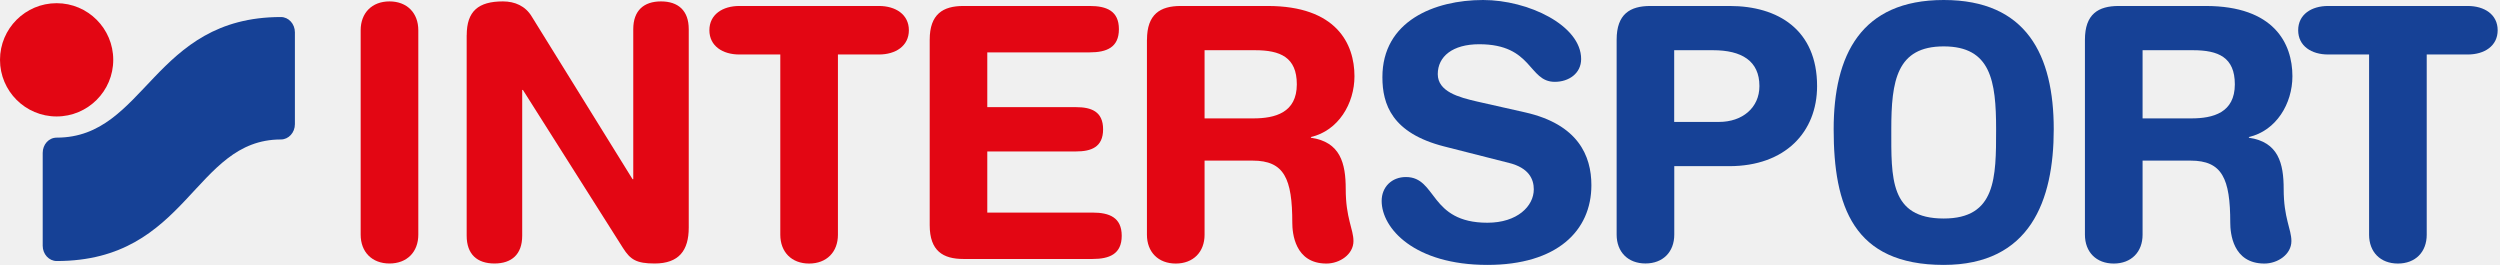
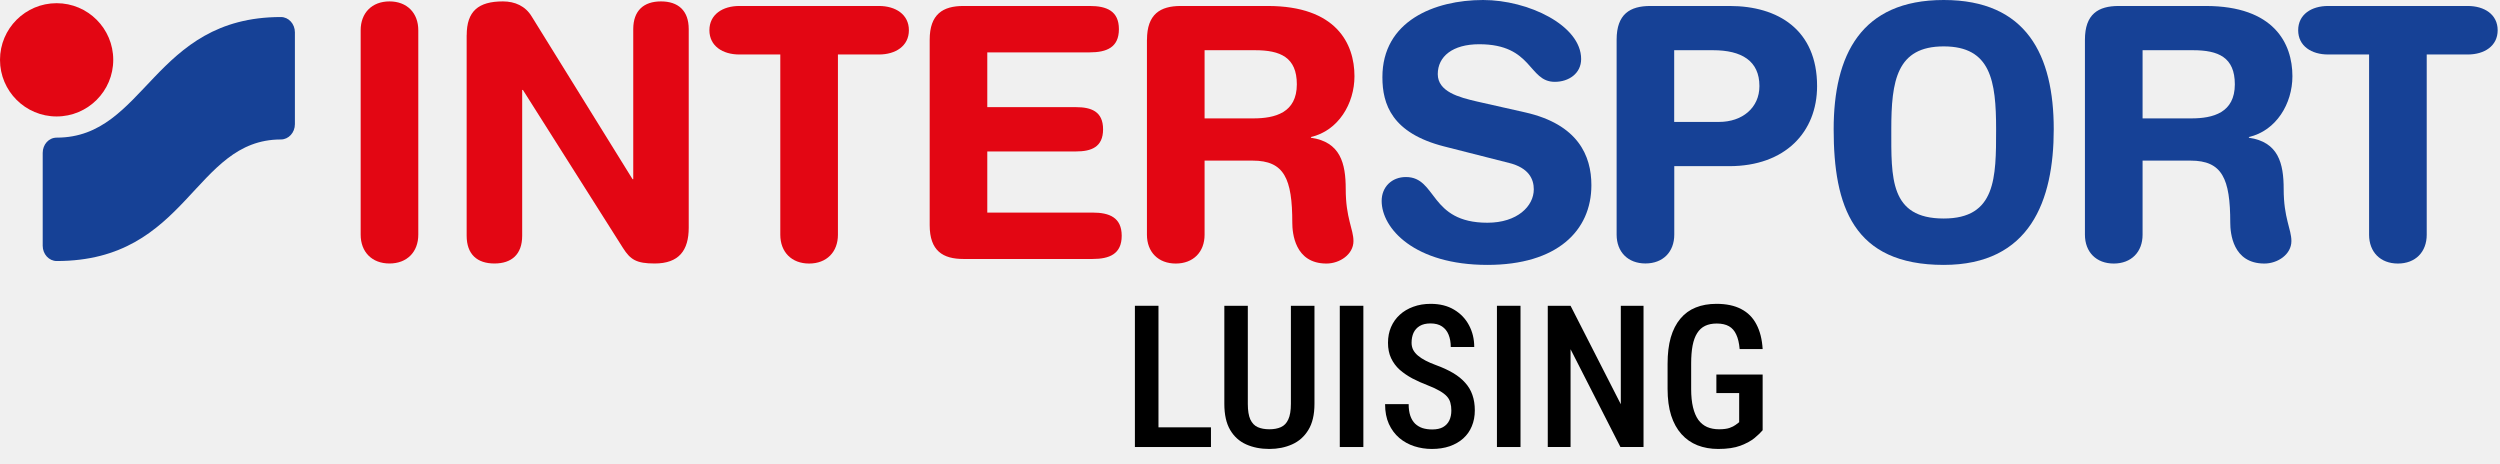
- <svg xmlns="http://www.w3.org/2000/svg" width="151" height="16" viewBox="0 0 151 16" fill="none">
-   <path d="M21.784 1.826C21.784 0.785 22.464 0.085 23.525 0.085C24.586 0.085 25.266 0.785 25.266 1.826V14.175C25.266 15.215 24.586 15.915 23.525 15.915C22.464 15.915 21.784 15.215 21.784 14.175V1.826Z" fill="#E30613" />
-   <path d="M28.19 2.123C28.19 0.679 28.89 0.085 30.376 0.085C31.098 0.085 31.735 0.361 32.117 0.998L38.206 10.823H38.249V1.762C38.249 0.637 38.886 0.085 39.923 0.085C40.963 0.085 41.6 0.637 41.6 1.762V13.75C41.6 15.13 41.006 15.915 39.541 15.915C38.437 15.915 38.076 15.682 37.63 14.981L31.583 5.432H31.541V14.238C31.541 15.363 30.904 15.915 29.864 15.915C28.824 15.915 28.187 15.363 28.187 14.238V2.123H28.19Z" fill="#E30613" />
-   <path d="M47.132 3.291H44.651C43.654 3.291 42.847 2.781 42.847 1.826C42.847 0.871 43.654 0.361 44.651 0.361H53.092C54.09 0.361 54.896 0.871 54.896 1.826C54.896 2.781 54.09 3.291 53.092 3.291H50.611V14.178C50.611 15.218 49.932 15.918 48.87 15.918C47.809 15.918 47.13 15.218 47.13 14.178V3.291H47.132Z" fill="#E30613" />
-   <path d="M56.154 2.399C56.154 0.85 56.96 0.361 58.189 0.361H65.82C66.839 0.361 67.582 0.659 67.582 1.762C67.582 2.866 66.842 3.163 65.82 3.163H59.632V6.472H64.992C65.905 6.472 66.627 6.727 66.627 7.809C66.627 8.892 65.905 9.147 64.992 9.147H59.632V12.84H65.99C67.009 12.84 67.752 13.137 67.752 14.241C67.752 15.345 67.009 15.642 65.99 15.642H58.189C56.958 15.642 56.154 15.154 56.154 13.604V2.399Z" fill="#E30613" />
-   <path d="M69.278 2.399C69.278 0.85 70.084 0.361 71.315 0.361H76.569C80.708 0.361 81.81 2.633 81.81 4.604C81.81 6.26 80.833 7.894 79.18 8.276V8.319C80.963 8.574 81.282 9.868 81.282 11.418C81.282 13.18 81.749 13.835 81.749 14.56C81.749 15.366 80.921 15.918 80.114 15.918C78.204 15.918 78.055 14.071 78.055 13.456C78.055 10.781 77.567 9.701 75.656 9.701H72.756V14.178C72.756 15.218 72.077 15.918 71.016 15.918C69.954 15.918 69.275 15.218 69.275 14.178V2.399H69.278ZM72.756 7.151H75.696C77.012 7.151 78.328 6.812 78.328 5.092C78.328 3.458 77.331 3.033 75.802 3.033H72.756V7.151Z" fill="#E30613" />
-   <path d="M125.93 2.399C125.93 0.85 126.737 0.361 127.968 0.361H133.222C137.359 0.361 138.462 2.633 138.462 4.604C138.462 6.26 137.486 7.894 135.833 8.276V8.319C137.616 8.574 137.934 9.868 137.934 11.418C137.934 13.18 138.401 13.835 138.401 14.56C138.401 15.366 137.574 15.918 136.767 15.918C134.856 15.918 134.708 14.071 134.708 13.456C134.708 10.781 134.22 9.701 132.309 9.701H129.412V14.178C129.412 15.218 128.732 15.918 127.671 15.918C126.61 15.918 125.93 15.218 125.93 14.178V2.399ZM129.412 7.151H132.352C133.668 7.151 134.984 6.812 134.984 5.092C134.984 3.458 133.986 3.033 132.458 3.033H129.412V7.151Z" fill="#164196" />
-   <path d="M92.129 6.79C95.31 7.512 96.12 9.401 96.12 11.184C96.12 13.944 94.039 16 89.839 16C85.426 16 83.452 13.792 83.452 12.137C83.452 11.288 84.068 10.693 84.917 10.693C86.806 10.693 86.318 13.453 89.839 13.453C91.643 13.453 92.641 12.455 92.641 11.436C92.641 10.821 92.344 10.141 91.155 9.844L87.231 8.846C84.07 8.04 83.497 6.299 83.497 4.665C83.492 1.274 86.634 0 89.582 0C92.299 0 95.501 1.528 95.501 3.564C95.501 4.434 94.758 4.943 93.909 4.943C92.296 4.943 92.593 2.672 89.345 2.672C87.732 2.672 86.841 3.415 86.841 4.476C86.841 5.538 88.114 5.877 89.215 6.132L92.129 6.79Z" fill="#164196" />
-   <path d="M97.645 2.399C97.645 0.85 98.452 0.361 99.683 0.361H104.47C107.399 0.361 109.752 1.805 109.752 5.198C109.752 7.979 107.821 10.036 104.448 10.036H101.126V14.172C101.126 15.212 100.447 15.913 99.386 15.913C98.324 15.913 97.645 15.212 97.645 14.172V2.399ZM101.124 7.364H103.83C105.231 7.364 106.269 6.515 106.269 5.198C106.269 3.67 105.186 3.033 103.467 3.033H101.121V7.364H101.124Z" fill="#164196" />
-   <path d="M117.4 0C122.409 0 124.046 3.333 124.046 7.809C124.046 12.115 122.622 16 117.4 16C111.926 16 110.753 12.437 110.753 7.809C110.753 3.333 112.393 0 117.4 0ZM117.4 13.198C120.56 13.198 120.565 10.738 120.565 7.809C120.565 4.88 120.244 2.802 117.4 2.802C114.555 2.802 114.234 4.882 114.234 7.809C114.234 10.738 114.131 13.198 117.4 13.198Z" fill="#164196" />
-   <path d="M143.095 3.291H140.614C139.617 3.291 138.81 2.781 138.81 1.826C138.81 0.871 139.617 0.361 140.614 0.361H149.055C150.053 0.361 150.859 0.871 150.859 1.826C150.859 2.781 150.053 3.291 149.055 3.291H146.574V14.178C146.574 15.218 145.895 15.918 144.833 15.918C143.772 15.918 143.093 15.218 143.093 14.178V3.291H143.095Z" fill="#164196" />
-   <path d="M0 3.614C0 1.724 1.531 0.193 3.42 0.193C5.309 0.193 6.84 1.724 6.84 3.614C6.84 5.503 5.309 7.034 3.42 7.034C1.531 7.034 0 5.503 0 3.614Z" fill="#E30613" />
-   <path d="M3.426 15.766C2.959 15.766 2.579 15.352 2.579 14.843V9.236C2.579 8.727 2.945 8.313 3.426 8.313C8.807 8.313 9.234 1.029 16.966 1.029C17.433 1.029 17.812 1.443 17.812 1.953V7.501C17.812 8.01 17.433 8.424 16.966 8.424C11.694 8.424 11.364 15.766 3.426 15.766Z" fill="#164196" />
+ <svg xmlns="http://www.w3.org/2000/svg" width="151" height="28" viewBox="0 0 151 28" fill="none">
+   <g clip-path="url(#clip0_232_528)">
+     <g clip-path="url(#clip1_232_528)">
+       <path d="M21.784 1.826C21.784 0.785 22.463 0.085 23.525 0.085C24.586 0.085 25.265 0.785 25.265 1.826V14.175C25.265 15.215 24.586 15.915 23.525 15.915C22.463 15.915 21.784 15.215 21.784 14.175V1.826Z" fill="#E30613" />
+       <path d="M28.189 2.123C28.189 0.679 28.89 0.085 30.376 0.085C31.097 0.085 31.734 0.361 32.116 0.998L38.206 10.823H38.248V1.762C38.248 0.637 38.885 0.085 39.922 0.085C40.963 0.085 41.599 0.637 41.599 1.762V13.75C41.599 15.13 41.005 15.915 39.54 15.915C38.437 15.915 38.076 15.682 37.63 14.981L31.583 5.432H31.54V14.238C31.54 15.363 30.904 15.915 29.863 15.915C28.823 15.915 28.186 15.363 28.186 14.238V2.123H28.189Z" fill="#E30613" />
+       <path d="M47.133 3.291H44.652C43.654 3.291 42.848 2.781 42.848 1.826C42.848 0.871 43.654 0.361 44.652 0.361H53.092C54.09 0.361 54.897 0.871 54.897 1.826C54.897 2.781 54.09 3.291 53.092 3.291H50.611V14.178C50.611 15.218 49.932 15.918 48.871 15.918C47.809 15.918 47.13 15.218 47.13 14.178V3.291H47.133Z" fill="#E30613" />
+       <path d="M56.153 2.399C56.153 0.85 56.96 0.361 58.188 0.361H65.82C66.838 0.361 67.582 0.659 67.582 1.762C67.582 2.866 66.841 3.163 65.82 3.163H59.632V6.472H64.992C65.905 6.472 66.626 6.727 66.626 7.809C66.626 8.892 65.905 9.147 64.992 9.147H59.632V12.84H65.99C67.008 12.84 67.751 13.137 67.751 14.241C67.751 15.345 67.008 15.642 65.99 15.642H58.188C56.957 15.642 56.153 15.154 56.153 13.604V2.399Z" fill="#E30613" />
+       <path d="M69.278 2.399C69.278 0.85 70.085 0.361 71.316 0.361H76.57C80.709 0.361 81.81 2.633 81.81 4.604C81.81 6.26 80.834 7.894 79.181 8.276V8.319C80.964 8.574 81.282 9.868 81.282 11.418C81.282 13.18 81.749 13.835 81.749 14.56C81.749 15.366 80.921 15.918 80.115 15.918C78.204 15.918 78.055 14.071 78.055 13.456C78.055 10.781 77.567 9.701 75.657 9.701H72.757V14.178C72.757 15.218 72.077 15.918 71.016 15.918C69.955 15.918 69.275 15.218 69.275 14.178V2.399H69.278ZM72.757 7.151H75.697C77.013 7.151 78.329 6.812 78.329 5.092C78.329 3.458 77.331 3.033 75.803 3.033H72.757V7.151Z" fill="#E30613" />
+       <path d="M125.93 2.399C125.93 0.85 126.737 0.361 127.968 0.361H133.222C137.359 0.361 138.462 2.633 138.462 4.604C138.462 6.26 137.486 7.894 135.833 8.276V8.319C137.616 8.574 137.934 9.868 137.934 11.418C137.934 13.18 138.401 13.835 138.401 14.56C138.401 15.366 137.574 15.918 136.767 15.918C134.856 15.918 134.708 14.071 134.708 13.456C134.708 10.781 134.22 9.701 132.309 9.701H129.412V14.178C129.412 15.218 128.732 15.918 127.671 15.918C126.61 15.918 125.93 15.218 125.93 14.178V2.399ZM129.412 7.151H132.352C133.668 7.151 134.984 6.812 134.984 5.092C134.984 3.458 133.986 3.033 132.458 3.033H129.412V7.151Z" fill="#164196" />
+       <path d="M92.129 6.79C95.31 7.512 96.12 9.401 96.12 11.184C96.12 13.944 94.039 16 89.839 16C85.426 16 83.452 13.792 83.452 12.137C83.452 11.288 84.068 10.693 84.917 10.693C86.806 10.693 86.318 13.453 89.839 13.453C91.643 13.453 92.641 12.455 92.641 11.436C92.641 10.821 92.344 10.141 91.155 9.844L87.231 8.846C84.07 8.04 83.497 6.299 83.497 4.665C83.492 1.274 86.634 0 89.582 0C92.299 0 95.501 1.528 95.501 3.564C95.501 4.434 94.758 4.943 93.909 4.943C92.296 4.943 92.593 2.672 89.345 2.672C87.732 2.672 86.841 3.415 86.841 4.476C86.841 5.538 88.114 5.877 89.215 6.132L92.129 6.79Z" fill="#164196" />
+       <path d="M97.644 2.399C97.644 0.85 98.451 0.361 99.682 0.361H104.47C107.399 0.361 109.752 1.805 109.752 5.198C109.752 7.979 107.821 10.036 104.448 10.036H101.126V14.172C101.126 15.212 100.447 15.913 99.385 15.913C98.324 15.913 97.644 15.212 97.644 14.172V2.399ZM101.124 7.364H103.83C105.231 7.364 106.269 6.515 106.269 5.198C106.269 3.67 105.186 3.033 103.467 3.033H101.121V7.364H101.124Z" fill="#164196" />
+       <path d="M117.4 0C122.409 0 124.046 3.333 124.046 7.809C124.046 12.115 122.622 16 117.4 16C111.926 16 110.753 12.437 110.753 7.809C110.753 3.333 112.393 0 117.4 0ZM117.4 13.198C120.56 13.198 120.565 10.738 120.565 7.809C120.565 4.88 120.244 2.802 117.4 2.802C114.555 2.802 114.234 4.882 114.234 7.809C114.234 10.738 114.131 13.198 117.4 13.198Z" fill="#164196" />
+       <path d="M143.095 3.291H140.614C139.617 3.291 138.81 2.781 138.81 1.826C138.81 0.871 139.617 0.361 140.614 0.361H149.055C150.053 0.361 150.859 0.871 150.859 1.826C150.859 2.781 150.053 3.291 149.055 3.291H146.574V14.178C146.574 15.218 145.895 15.918 144.833 15.918C143.772 15.918 143.093 15.218 143.093 14.178V3.291H143.095Z" fill="#164196" />
+       <path d="M0 3.614C0 1.724 1.531 0.193 3.42 0.193C5.309 0.193 6.84 1.724 6.84 3.614C6.84 5.503 5.309 7.034 3.42 7.034C1.531 7.034 0 5.503 0 3.614Z" fill="#E30613" />
+       <path d="M3.426 15.766C2.959 15.766 2.579 15.352 2.579 14.843V9.236C2.579 8.727 2.945 8.313 3.426 8.313C8.807 8.313 9.234 1.029 16.966 1.029C17.433 1.029 17.812 1.443 17.812 1.953V7.501C17.812 8.01 17.433 8.424 16.966 8.424C11.694 8.424 11.364 15.766 3.426 15.766Z" fill="#164196" />
+     </g>
+     <path d="M106.464 22.623V25.986C106.358 26.115 106.198 26.27 105.983 26.449C105.772 26.625 105.487 26.781 105.128 26.918C104.772 27.051 104.323 27.117 103.78 27.117C103.323 27.117 102.905 27.043 102.526 26.895C102.151 26.746 101.829 26.521 101.56 26.221C101.29 25.92 101.083 25.545 100.938 25.096C100.794 24.643 100.722 24.107 100.722 23.49V21.973C100.722 21.363 100.786 20.832 100.915 20.379C101.048 19.926 101.241 19.549 101.495 19.248C101.749 18.943 102.058 18.719 102.421 18.574C102.784 18.426 103.202 18.352 103.675 18.352C104.272 18.352 104.771 18.457 105.169 18.668C105.571 18.875 105.878 19.184 106.089 19.594C106.304 20 106.429 20.496 106.464 21.082H105.075C105.044 20.723 104.976 20.432 104.87 20.209C104.769 19.982 104.622 19.814 104.431 19.705C104.239 19.596 103.993 19.541 103.692 19.541C103.419 19.541 103.185 19.588 102.989 19.682C102.794 19.775 102.634 19.922 102.509 20.121C102.384 20.316 102.292 20.566 102.233 20.871C102.175 21.176 102.146 21.539 102.146 21.961V23.49C102.146 23.92 102.183 24.289 102.257 24.598C102.331 24.906 102.438 25.16 102.579 25.359C102.724 25.555 102.901 25.699 103.112 25.793C103.323 25.883 103.563 25.928 103.833 25.928C104.099 25.928 104.31 25.9 104.466 25.846C104.622 25.791 104.743 25.73 104.829 25.664C104.919 25.594 104.991 25.539 105.046 25.5V23.742H103.669V22.623H106.464Z" fill="black" />
+     <path d="M99.269 18.469V27H97.874L94.862 21.094V27H93.485V18.469H94.862L97.897 24.416V18.469H99.269Z" fill="black" />
+     <path d="M91.839 18.469V27H90.415V18.469H91.839Z" fill="black" />
+     <path d="M87.661 24.797C87.661 24.621 87.642 24.465 87.603 24.328C87.567 24.188 87.499 24.061 87.397 23.947C87.296 23.834 87.151 23.723 86.964 23.613C86.78 23.504 86.542 23.393 86.249 23.279C85.913 23.15 85.599 23.01 85.306 22.857C85.017 22.701 84.761 22.525 84.538 22.33C84.319 22.131 84.147 21.898 84.022 21.633C83.897 21.367 83.835 21.059 83.835 20.707C83.835 20.359 83.895 20.043 84.017 19.758C84.142 19.469 84.317 19.221 84.544 19.014C84.774 18.803 85.048 18.641 85.364 18.527C85.681 18.41 86.03 18.352 86.413 18.352C86.964 18.352 87.435 18.469 87.825 18.703C88.22 18.938 88.52 19.252 88.728 19.646C88.939 20.041 89.044 20.479 89.044 20.959H87.626C87.626 20.682 87.583 20.436 87.497 20.221C87.411 20.006 87.278 19.838 87.099 19.717C86.919 19.596 86.686 19.535 86.401 19.535C86.14 19.535 85.923 19.586 85.751 19.688C85.583 19.789 85.458 19.928 85.376 20.104C85.298 20.279 85.259 20.48 85.259 20.707C85.259 20.863 85.292 21.006 85.358 21.135C85.425 21.26 85.52 21.375 85.645 21.48C85.77 21.586 85.923 21.686 86.103 21.779C86.282 21.873 86.489 21.963 86.724 22.049C87.122 22.193 87.47 22.354 87.767 22.529C88.064 22.705 88.308 22.902 88.499 23.121C88.694 23.336 88.839 23.58 88.933 23.854C89.03 24.127 89.079 24.438 89.079 24.785C89.079 25.137 89.019 25.457 88.897 25.746C88.78 26.031 88.608 26.275 88.382 26.479C88.155 26.682 87.882 26.84 87.561 26.953C87.241 27.062 86.882 27.117 86.483 27.117C86.116 27.117 85.763 27.062 85.423 26.953C85.087 26.844 84.786 26.678 84.52 26.455C84.255 26.229 84.044 25.945 83.888 25.605C83.735 25.266 83.659 24.867 83.659 24.41H85.083C85.083 24.684 85.116 24.918 85.183 25.113C85.249 25.305 85.345 25.463 85.47 25.588C85.599 25.709 85.749 25.799 85.921 25.857C86.097 25.912 86.292 25.939 86.507 25.939C86.772 25.939 86.989 25.893 87.157 25.799C87.329 25.701 87.456 25.566 87.538 25.395C87.62 25.223 87.661 25.023 87.661 24.797Z" fill="black" />
+     <path d="M82.347 18.469V27H80.923V18.469H82.347Z" fill="black" />
+     <path d="M77.97 18.469H79.394V24.393C79.394 25.045 79.27 25.57 79.024 25.969C78.782 26.367 78.454 26.658 78.04 26.842C77.63 27.025 77.173 27.117 76.669 27.117C76.145 27.117 75.679 27.025 75.269 26.842C74.858 26.658 74.536 26.367 74.302 25.969C74.067 25.57 73.95 25.045 73.95 24.393V18.469H75.368V24.393C75.368 24.799 75.419 25.113 75.52 25.336C75.626 25.559 75.774 25.713 75.966 25.799C76.161 25.885 76.395 25.928 76.669 25.928C76.942 25.928 77.175 25.885 77.366 25.799C77.561 25.713 77.71 25.559 77.811 25.336C77.917 25.113 77.97 24.799 77.97 24.393V18.469Z" fill="black" />
+     <path d="M73.142 25.811V27H69.597V25.811H73.142ZM69.972 18.469V27H68.548V18.469H69.972Z" fill="black" />
+   </g>
+   <defs>
+     <clipPath id="clip0_232_528">
+       <rect width="151" height="28" fill="white" />
+     </clipPath>
+     <clipPath id="clip1_232_528">
+       <rect width="151" height="16" fill="white" />
+     </clipPath>
+   </defs>
</svg>
